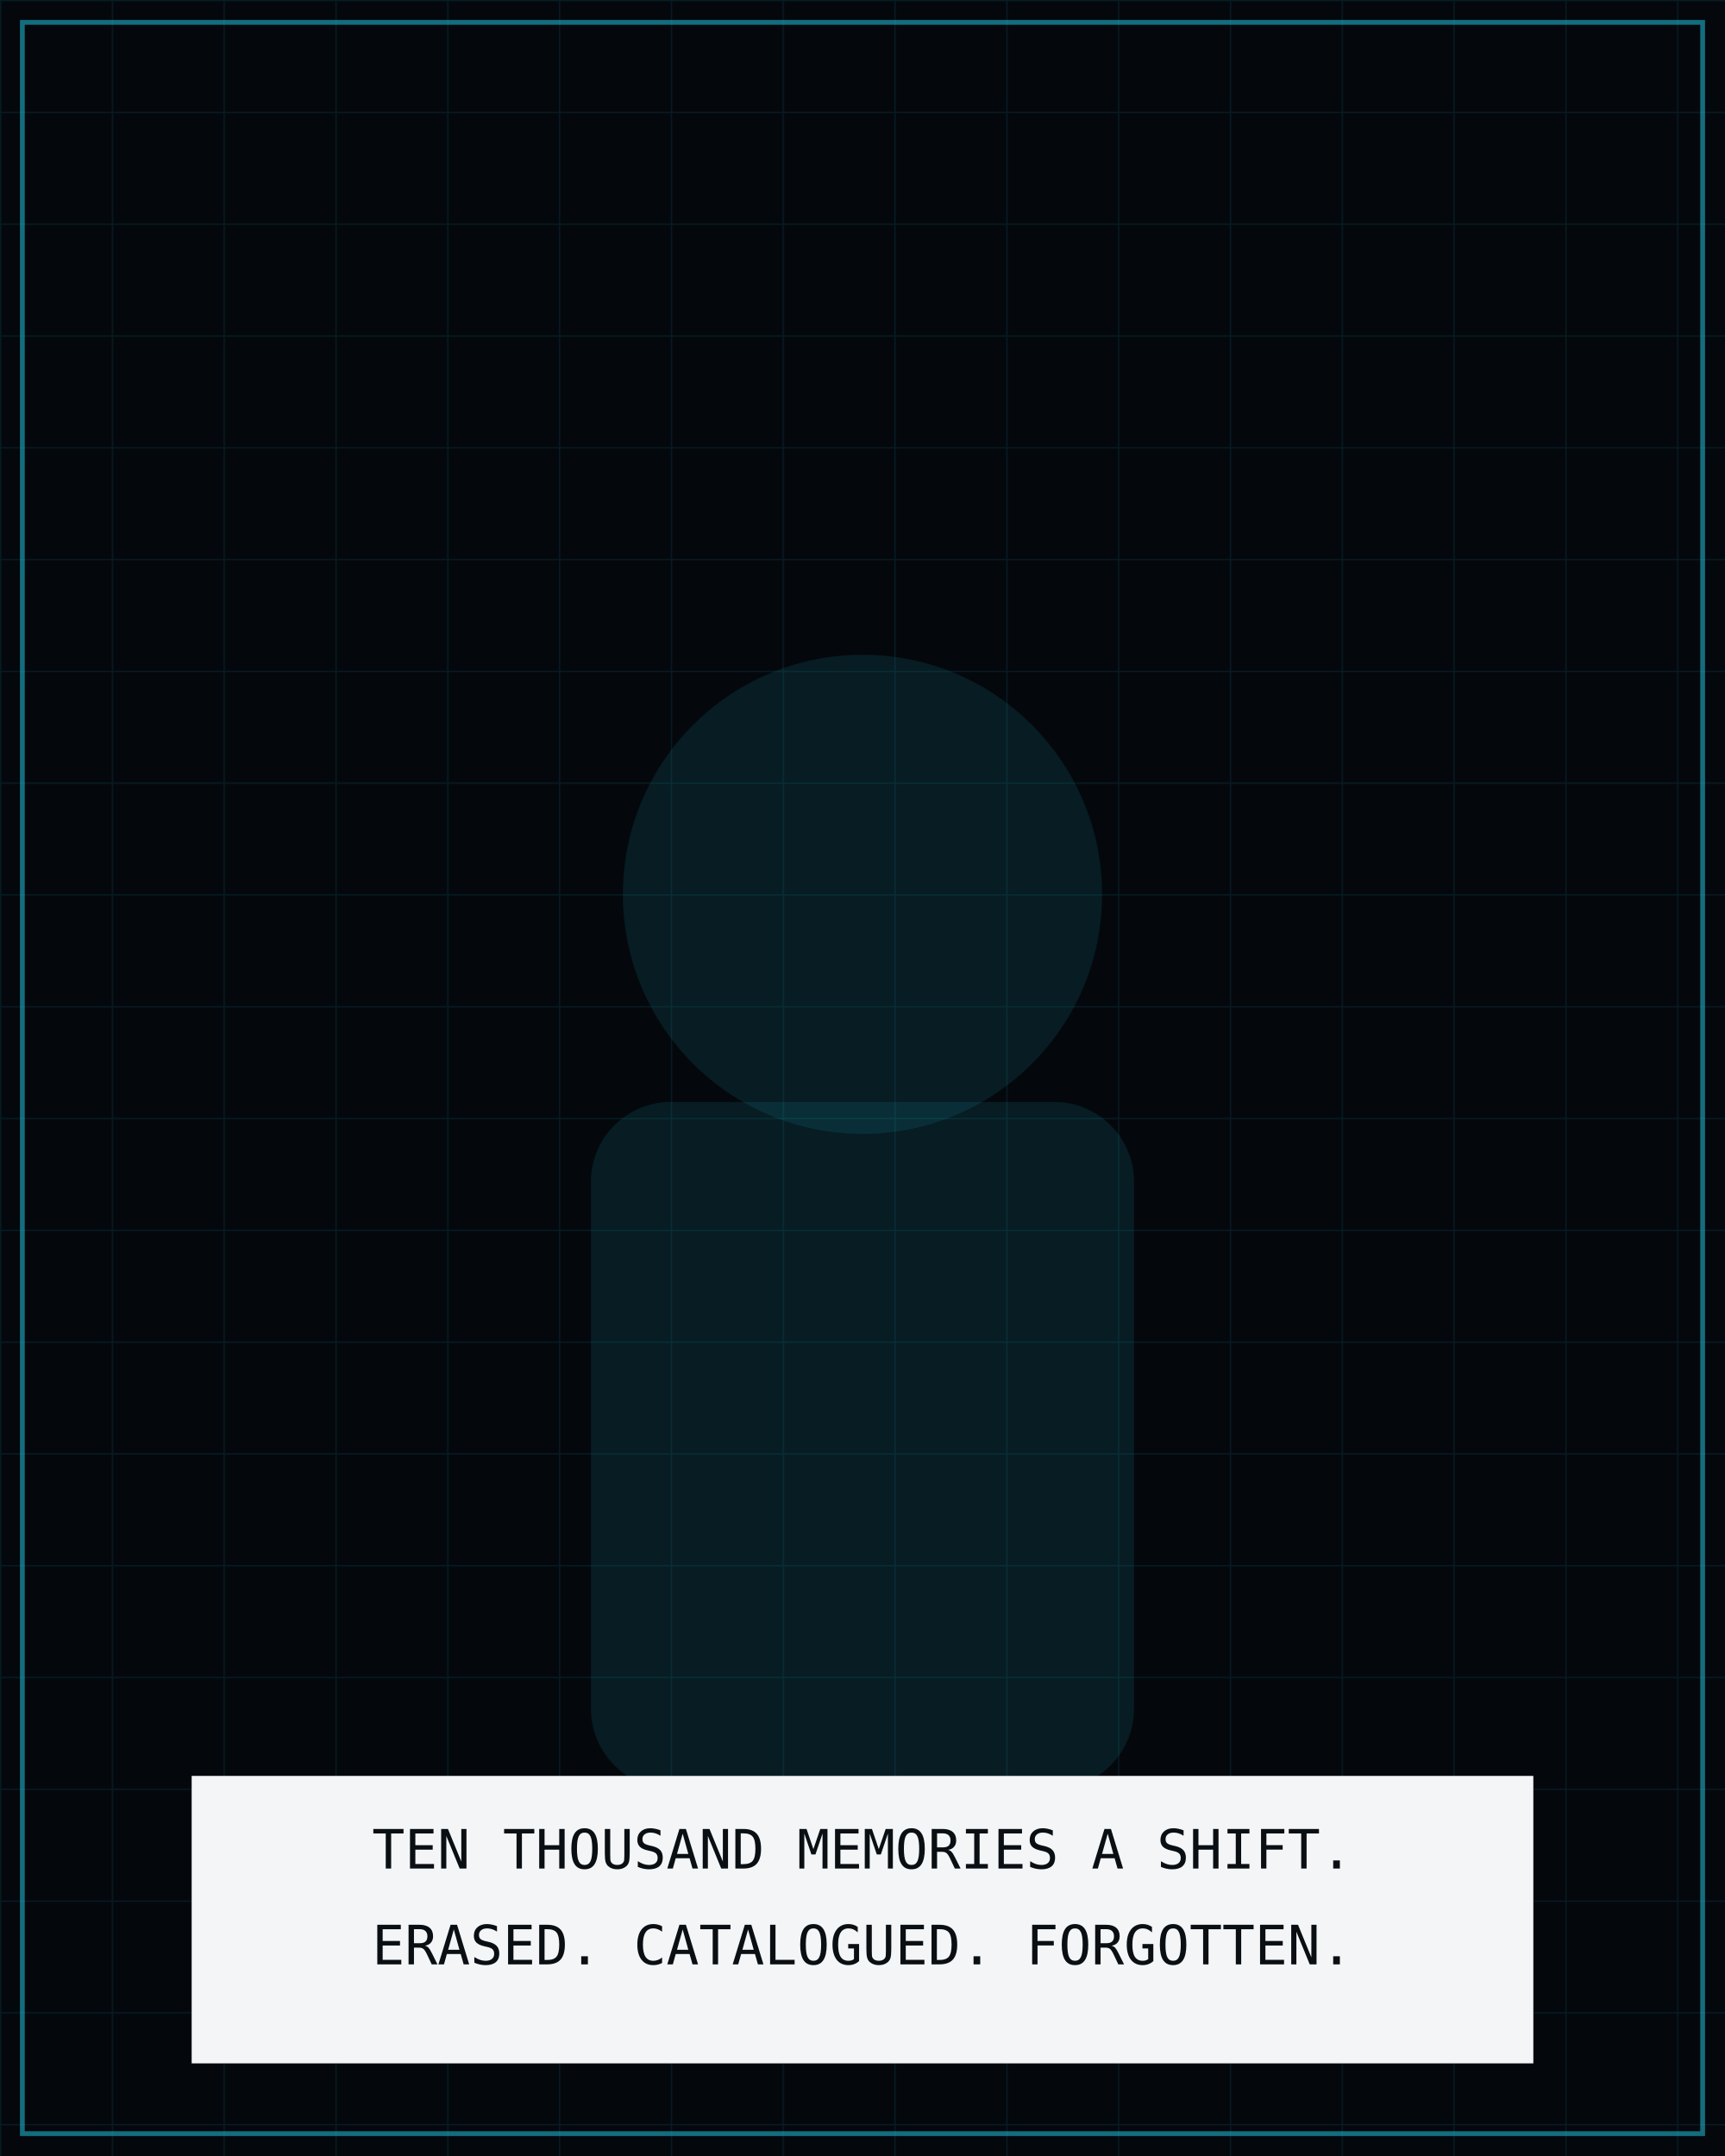
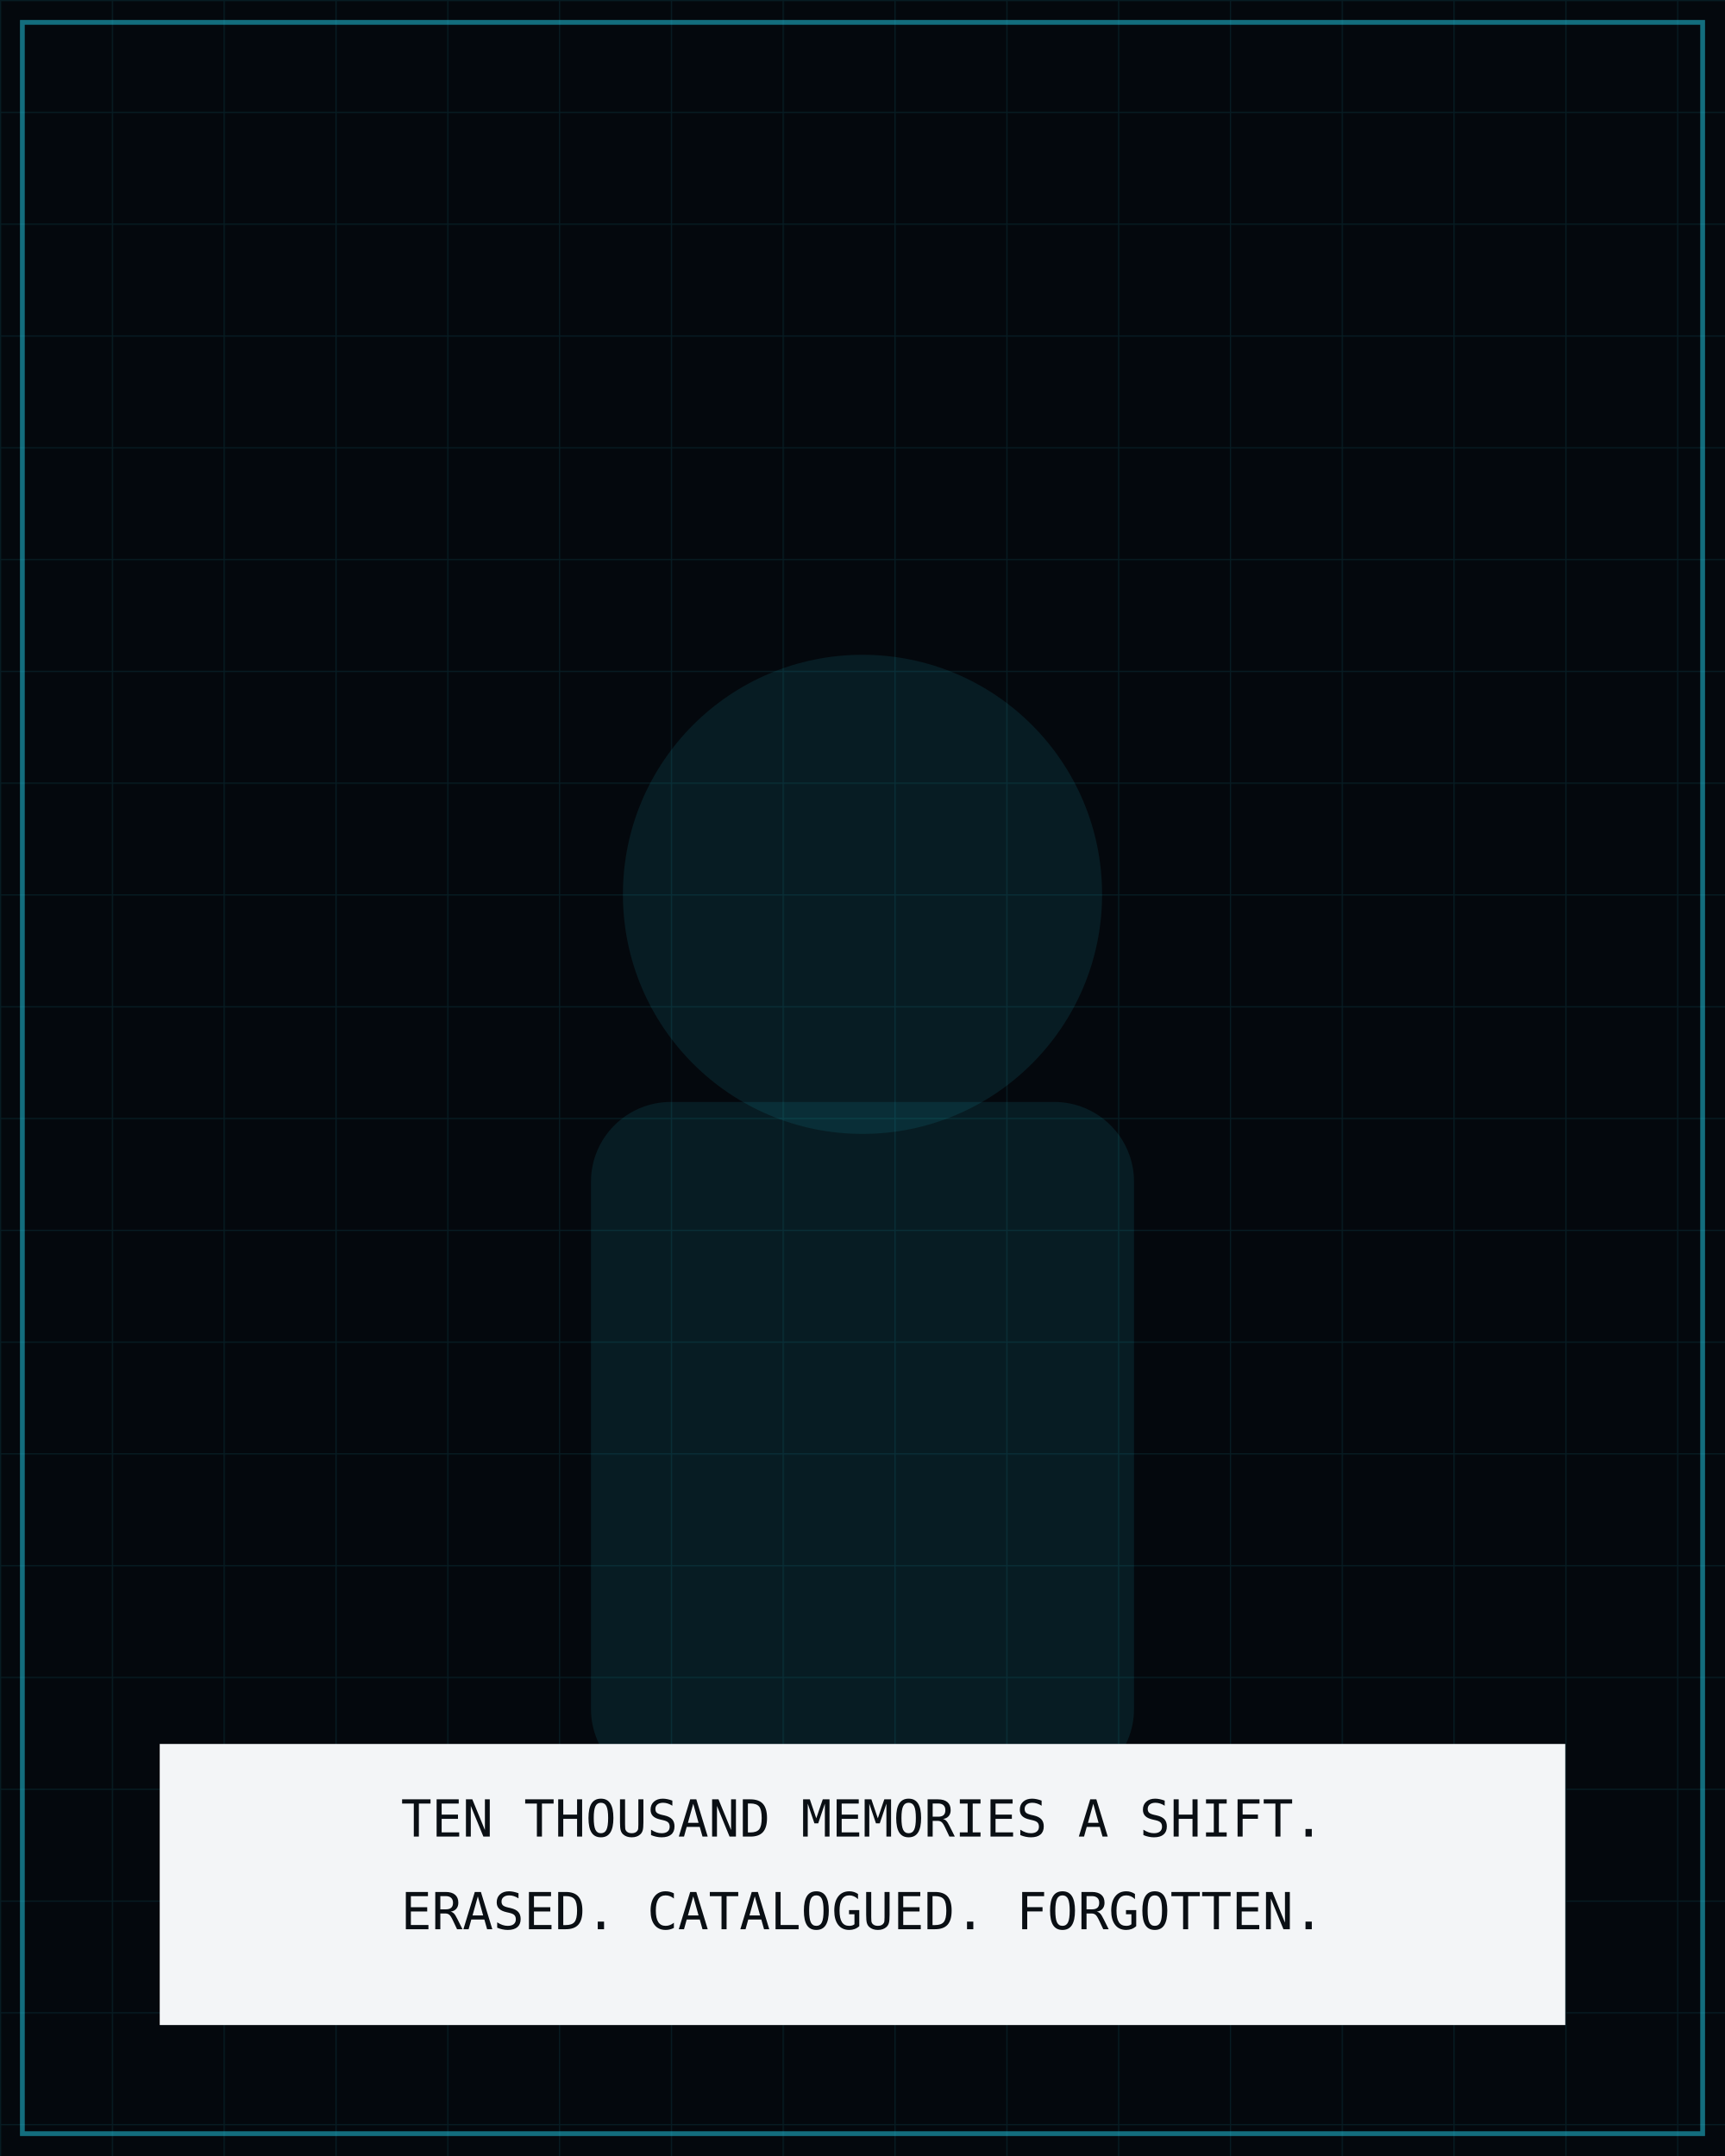
<svg xmlns="http://www.w3.org/2000/svg" width="1080" height="1350" viewBox="0 0 1080 1350">
  <defs>
    <pattern id="g" width="70" height="70" patternUnits="userSpaceOnUse">
      <path d="M70 0H0V70" fill="none" stroke="#22d3ee" stroke-opacity="0.10" stroke-width="1.5" />
    </pattern>
  </defs>
  <rect width="1080" height="1350" fill="#04080d" />
  <rect width="1080" height="1350" fill="url(#g)" />
  <rect x="14" y="14" width="1052" height="1322" fill="none" stroke="#22d3ee" stroke-opacity="0.5" stroke-width="3" />
  <circle cx="540" cy="560" r="150" fill="#22d3ee" fill-opacity="0.10" />
  <rect x="370" y="690" width="340" height="430" rx="50" fill="#22d3ee" fill-opacity="0.10" />
-   <rect x="120" y="1112" width="840" height="180" fill="#f3f5f7" />
-   <text x="540" y="1170" font-family="monospace" font-size="34" fill="#0a0f14" text-anchor="middle">TEN THOUSAND MEMORIES A SHIFT.</text>
-   <text x="540" y="1230" font-family="monospace" font-size="34" fill="#0a0f14" text-anchor="middle">ERASED. CATALOGUED. FORGOTTEN.</text>
+   <rect x="100" y="1092" width="880" height="176" fill="#f3f5f7" />
+   <text x="540" y="1150" font-family="monospace" font-size="32" fill="#0a0f14" text-anchor="middle">TEN THOUSAND MEMORIES A SHIFT.</text>
+   <text x="540" y="1208" font-family="monospace" font-size="32" fill="#0a0f14" text-anchor="middle">ERASED. CATALOGUED. FORGOTTEN.</text>
</svg>
